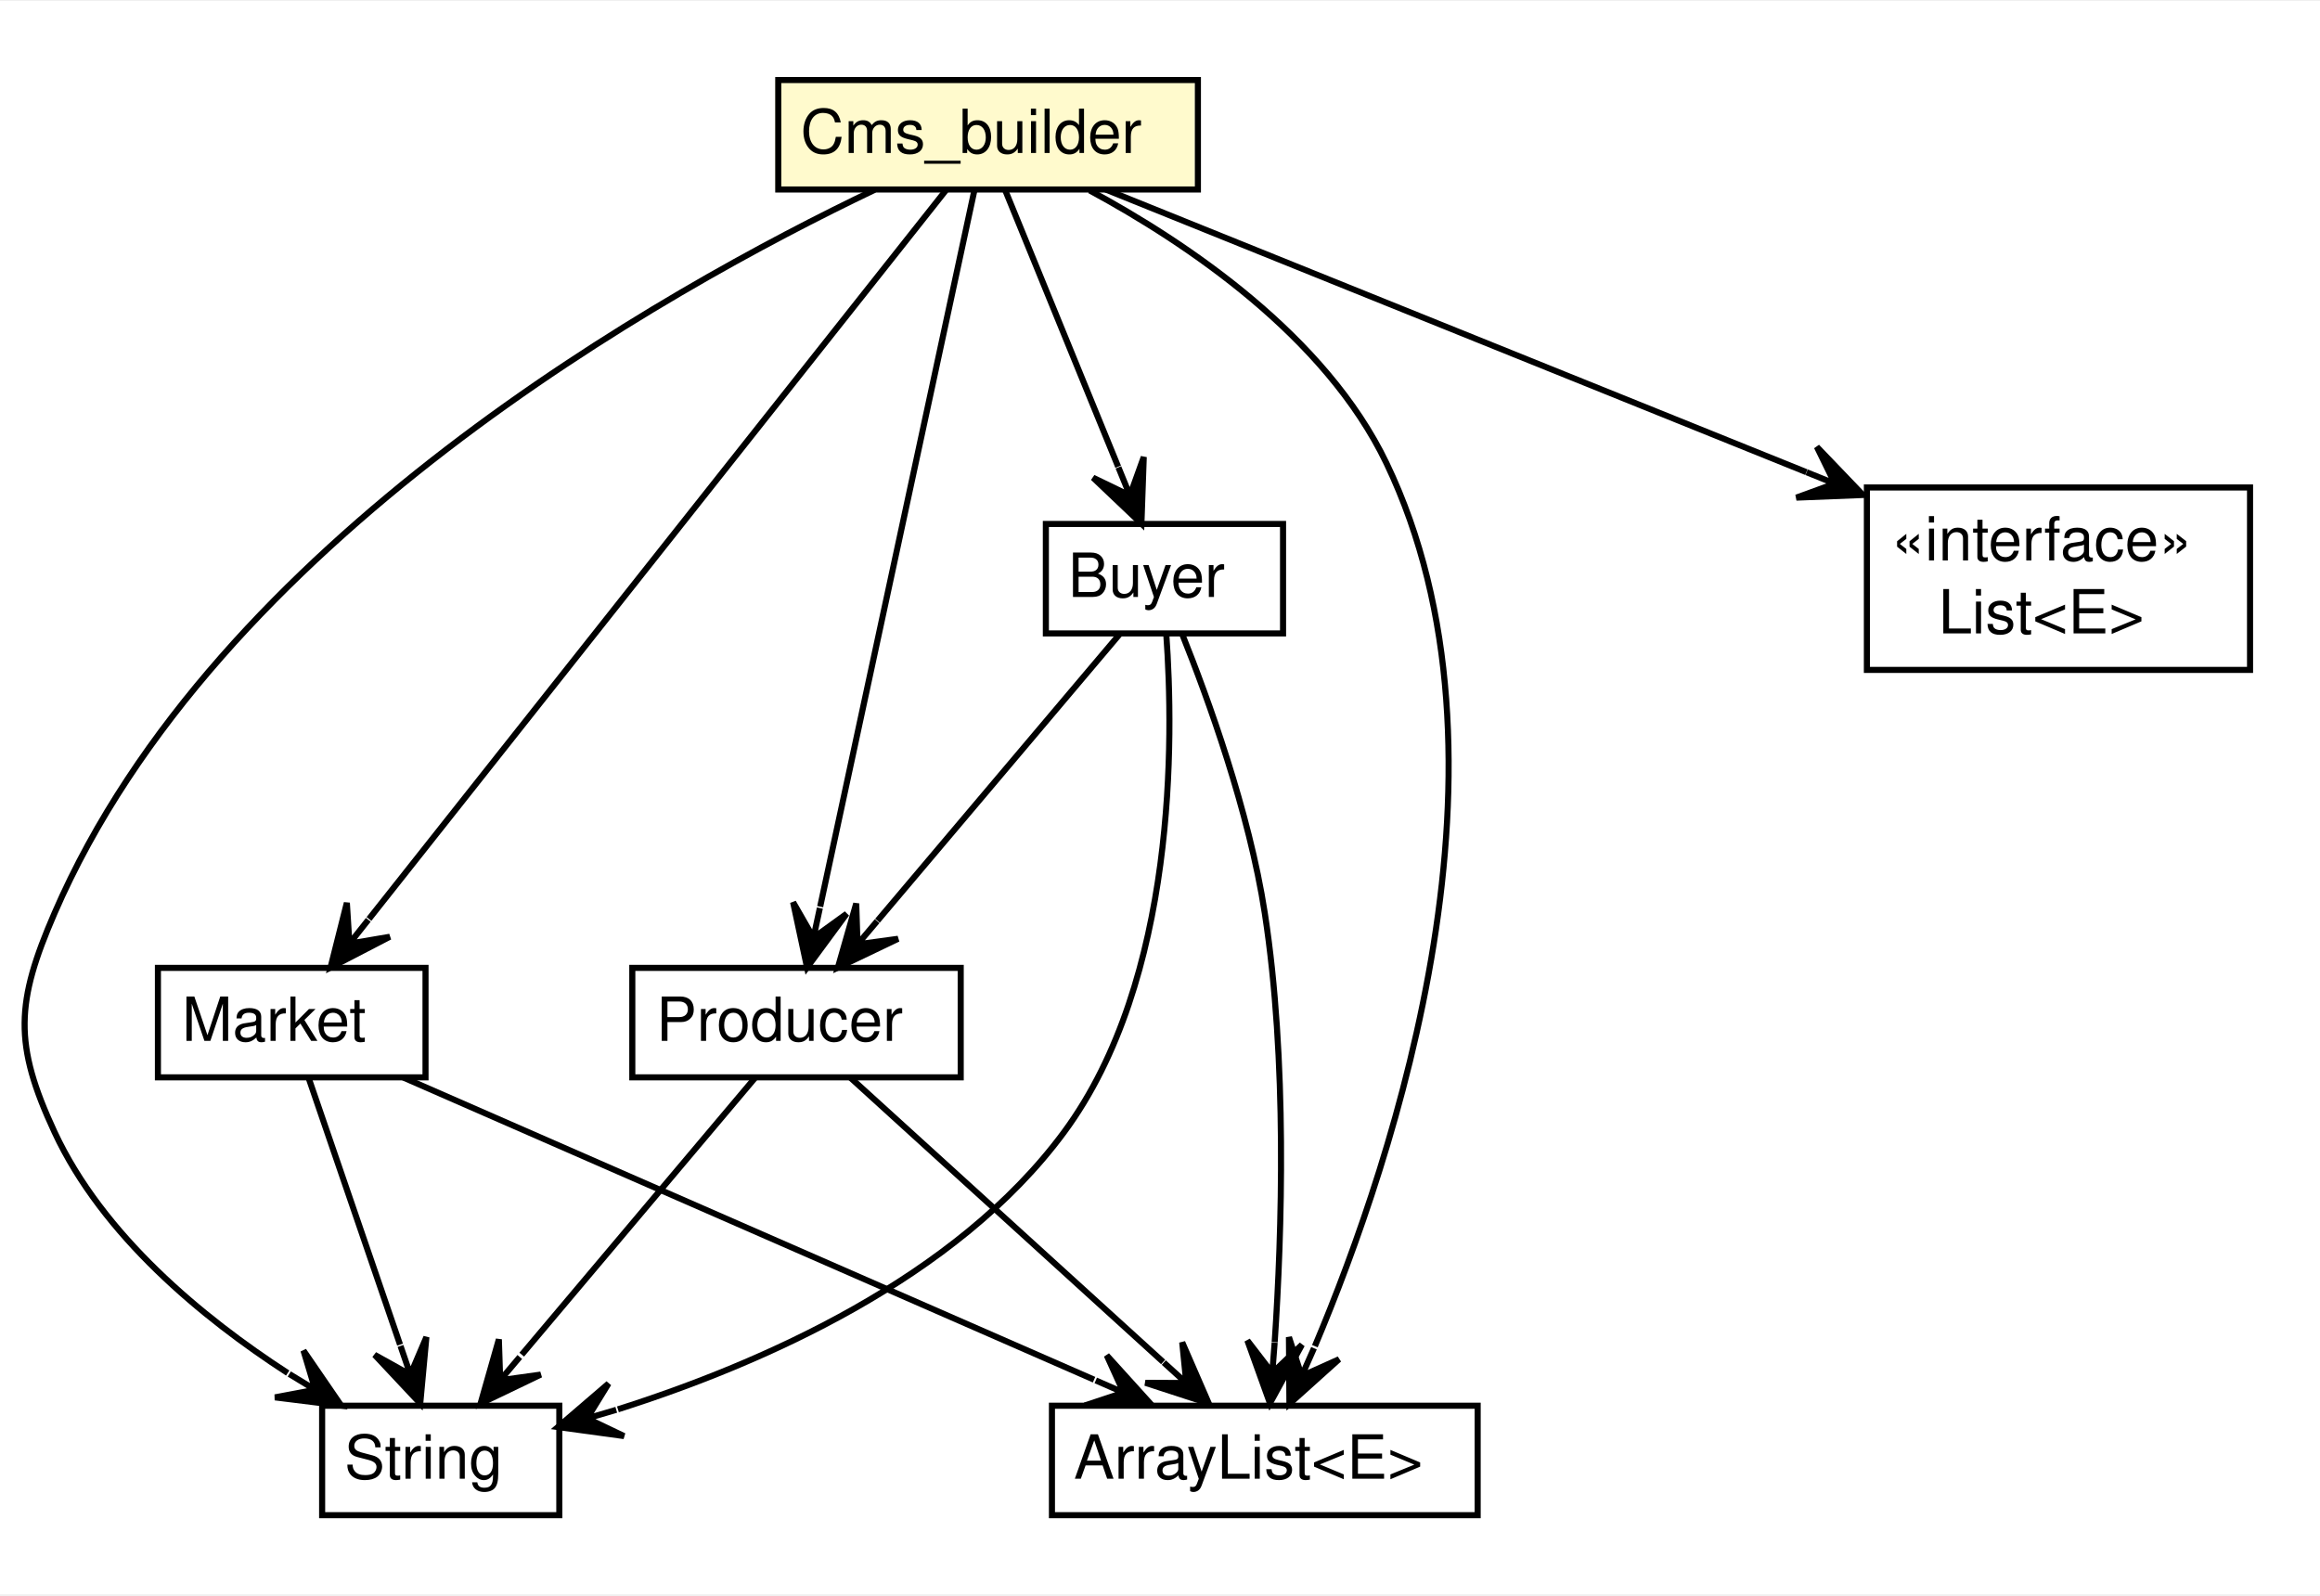
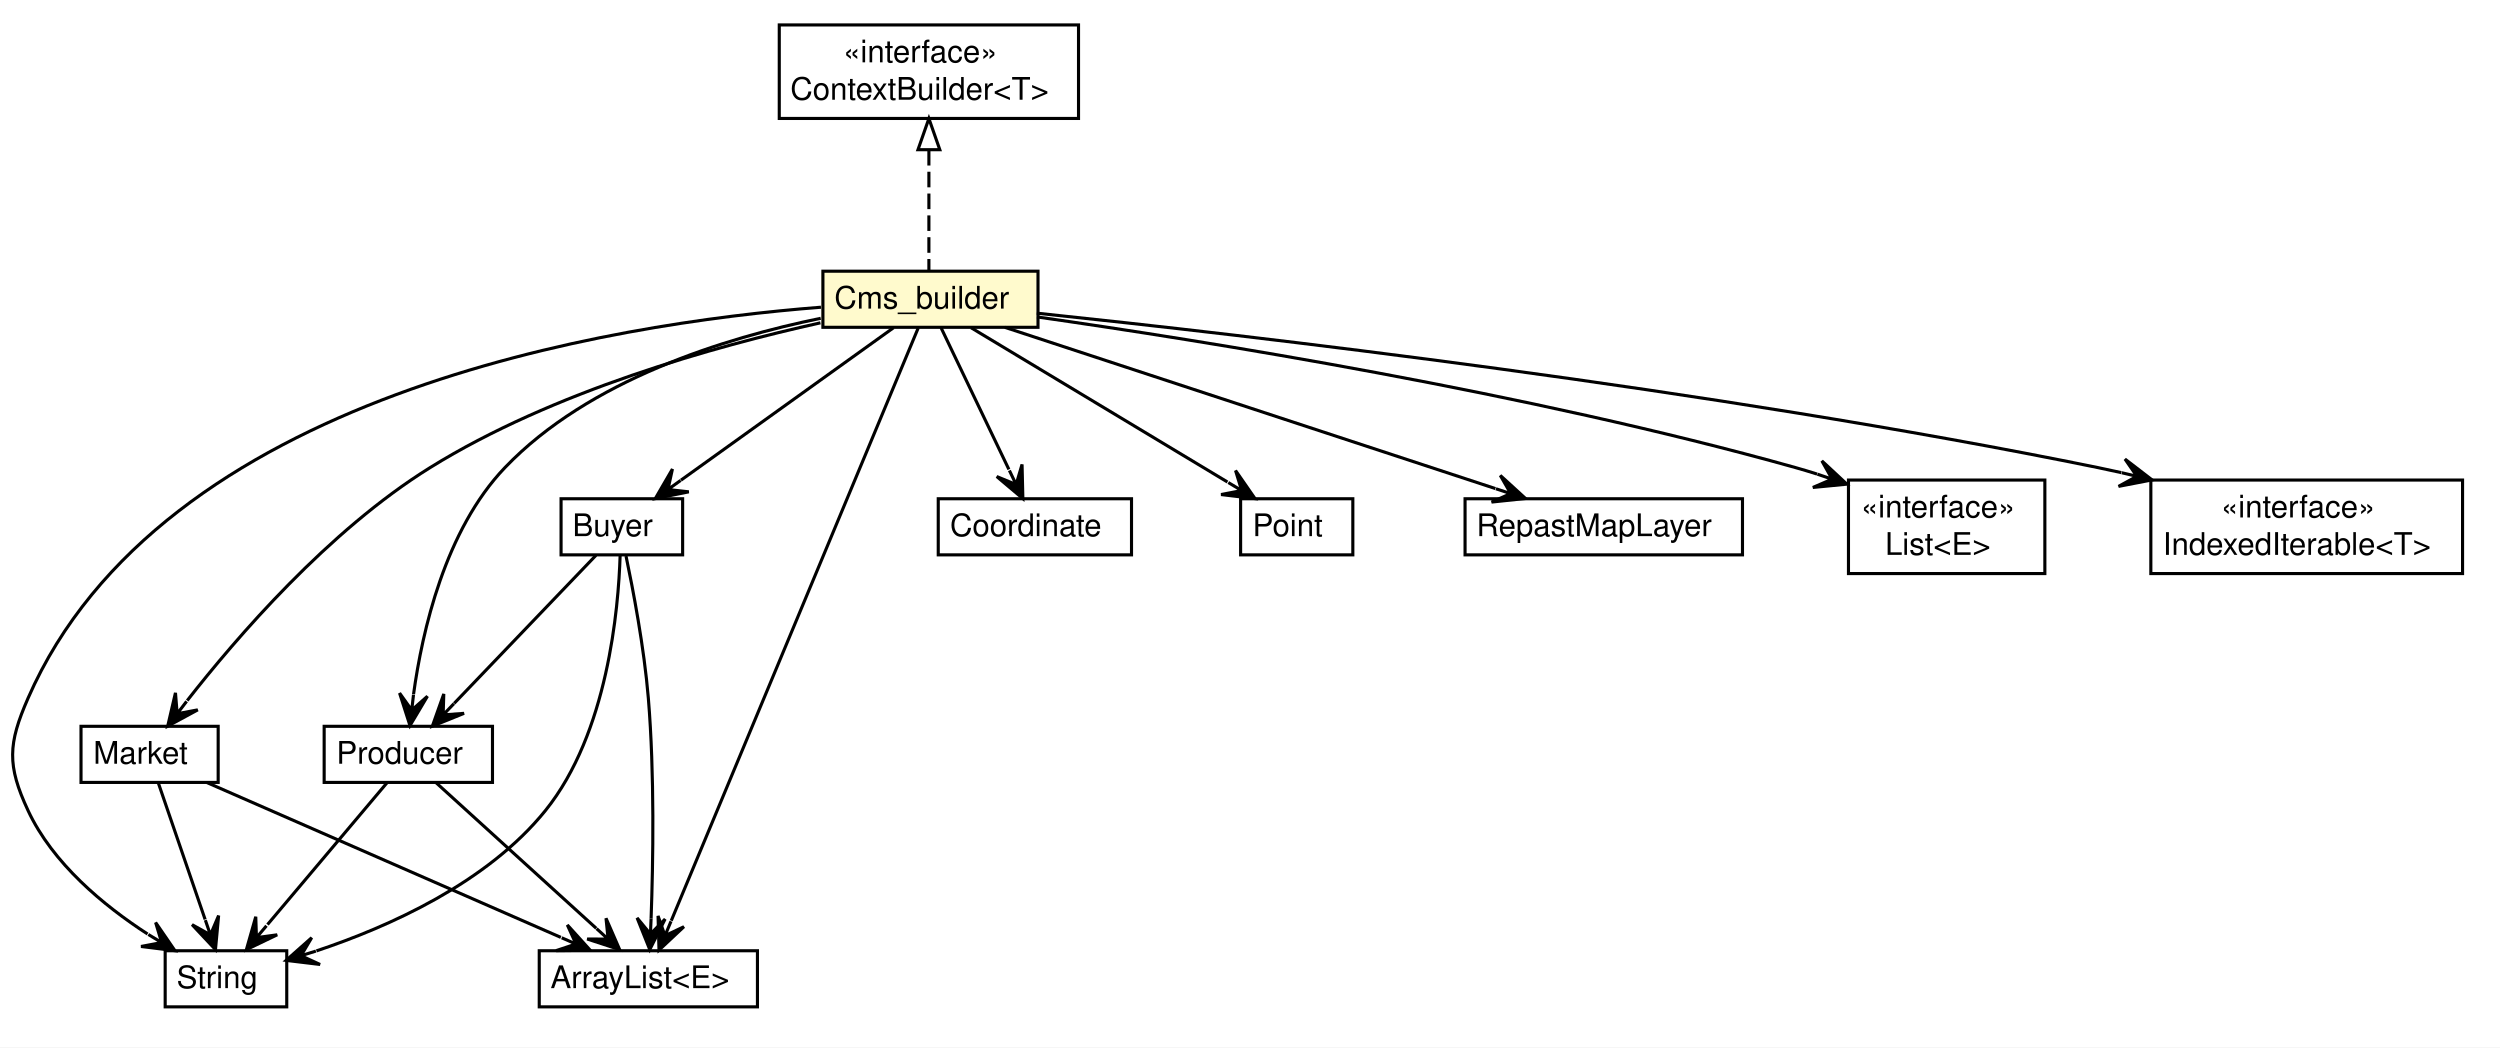
- <svg xmlns="http://www.w3.org/2000/svg" xmlns:xlink="http://www.w3.org/1999/xlink" width="381pt" height="262pt" viewBox="0.00 0.00 381.47 262.00">
-   <g id="graph0" class="graph" transform="scale(1 1) rotate(0) translate(4 258)">
-     <polygon fill="white" stroke="none" points="-4,4 -4,-258 377.467,-258 377.467,4 -4,4" />
+ <svg xmlns="http://www.w3.org/2000/svg" xmlns:xlink="http://www.w3.org/1999/xlink" width="802pt" height="336pt" viewBox="0.00 0.00 801.98 336.00">
+   <g id="graph0" class="graph" transform="scale(1 1) rotate(0) translate(4 332)">
+     <polygon fill="white" stroke="none" points="-4,4 -4,-332 797.979,-332 797.979,4 -4,4" />
    <g id="node1" class="node">
      <g id="a_node1">
        <a xlink:href="./Cms_builder.html" xlink:title="&lt;TABLE&gt;">
</a>
      </g>
      <g id="a_node1_0">
        <a xlink:href="./Cms_builder.html" xlink:title="cms.Cms_builder" target="_parent">
-           <polygon fill="lemonChiffon" stroke="none" points="123.467,-227 123.467,-245 192.467,-245 192.467,-227 123.467,-227" />
-           <polygon fill="none" stroke="black" points="123.967,-227 123.967,-245 192.967,-245 192.967,-227 123.967,-227" />
-           <text text-anchor="start" x="127.622" y="-233" font-family="Helvetica,sans-Serif" font-size="10.00"> Cms_builder </text>
+           <polygon fill="lemonChiffon" stroke="none" points="259.479,-227 259.479,-245 328.479,-245 328.479,-227 259.479,-227" />
+           <polygon fill="none" stroke="black" points="259.979,-227 259.979,-245 328.979,-245 328.979,-227 259.979,-227" />
+           <text text-anchor="start" x="263.634" y="-233" font-family="Helvetica,sans-Serif" font-size="10.00"> Cms_builder </text>
        </a>
      </g>
      <g>
        <a xlink:href="./Cms_builder.html" xlink:title="&lt;TABLE&gt;">
</a>
      </g>
    </g>
    <g id="node2" class="node">
      <g id="a_node2">
        <a xlink:href="./agents/Producer.html" xlink:title="&lt;TABLE&gt;">
</a>
      </g>
      <g id="a_node2_1">
        <a xlink:href="./agents/Producer.html" xlink:title="cms.agents.Producer" target="_parent">
-           <polygon fill="none" stroke="black" points="99.967,-81 99.967,-99 153.967,-99 153.967,-81 99.967,-81" />
-           <text text-anchor="start" x="103.901" y="-87" font-family="Helvetica,sans-Serif" font-size="10.00"> Producer </text>
+           <polygon fill="none" stroke="black" points="99.979,-81 99.979,-99 153.979,-99 153.979,-81 99.979,-81" />
+           <text text-anchor="start" x="103.912" y="-87" font-family="Helvetica,sans-Serif" font-size="10.00"> Producer </text>
        </a>
      </g>
      <g>
        <a xlink:href="./agents/Producer.html" xlink:title="&lt;TABLE&gt;">
</a>
      </g>
    </g>
-     <g id="edge1" class="edge">
-       <path fill="none" stroke="black" d="M156.212,-226.845C151.352,-204.272 137.636,-140.558 130.858,-109.071" />
-       <polygon fill="black" stroke="black" points="128.703,-99.065 135.207,-107.894 129.756,-103.953 130.808,-108.841 130.808,-108.841 130.808,-108.841 129.756,-103.953 126.409,-109.788 128.703,-99.065 128.703,-99.065" />
+     <g id="edge2" class="edge">
+       <path fill="none" stroke="black" d="M259.267,-229.887C228.703,-223.64 184.97,-210.185 157.979,-182 138.783,-161.955 131.445,-129.555 128.659,-109.308" />
+       <polygon fill="black" stroke="black" points="127.512,-99.221 133.113,-108.648 128.077,-104.189 128.642,-109.157 128.642,-109.157 128.642,-109.157 128.077,-104.189 124.171,-109.666 127.512,-99.221 127.512,-99.221" />
    </g>
    <g id="node3" class="node">
      <g id="a_node3">
        <a xlink:href="./agents/Market.html" xlink:title="&lt;TABLE&gt;">
</a>
      </g>
      <g id="a_node3_2">
        <a xlink:href="./agents/Market.html" xlink:title="cms.agents.Market" target="_parent">
-           <polygon fill="none" stroke="black" points="21.967,-81 21.967,-99 65.967,-99 65.967,-81 21.967,-81" />
-           <text text-anchor="start" x="25.908" y="-87" font-family="Helvetica,sans-Serif" font-size="10.00"> Market </text>
+           <polygon fill="none" stroke="black" points="21.979,-81 21.979,-99 65.979,-99 65.979,-81 21.979,-81" />
+           <text text-anchor="start" x="25.92" y="-87" font-family="Helvetica,sans-Serif" font-size="10.00"> Market </text>
        </a>
      </g>
      <g>
        <a xlink:href="./agents/Market.html" xlink:title="&lt;TABLE&gt;">
</a>
      </g>
    </g>
-     <g id="edge3" class="edge">
-       <path fill="none" stroke="black" d="M151.511,-226.845C133.249,-203.777 80.973,-137.744 56.671,-107.047" />
-       <polygon fill="black" stroke="black" points="50.352,-99.065 60.087,-104.113 53.456,-102.985 56.559,-106.906 56.559,-106.906 56.559,-106.906 53.456,-102.985 53.031,-109.699 50.352,-99.065 50.352,-99.065" />
+     <g id="edge4" class="edge">
+       <path fill="none" stroke="black" d="M259.181,-228.435C225.331,-220.945 173.388,-206.456 133.979,-182 101.397,-161.781 71.845,-127.47 56.043,-107.253" />
+       <polygon fill="black" stroke="black" points="49.789,-99.058 59.433,-104.277 52.823,-103.032 55.856,-107.007 55.856,-107.007 55.856,-107.007 52.823,-103.032 52.278,-109.737 49.789,-99.058 49.789,-99.058" />
    </g>
    <g id="node4" class="node">
      <g id="a_node4">
        <a xlink:href="./agents/Buyer.html" xlink:title="&lt;TABLE&gt;">
</a>
      </g>
      <g id="a_node4_3">
        <a xlink:href="./agents/Buyer.html" xlink:title="cms.agents.Buyer" target="_parent">
-           <polygon fill="none" stroke="black" points="167.967,-154 167.967,-172 206.967,-172 206.967,-154 167.967,-154" />
-           <text text-anchor="start" x="171.627" y="-160" font-family="Helvetica,sans-Serif" font-size="10.00"> Buyer </text>
+           <polygon fill="none" stroke="black" points="175.979,-154 175.979,-172 214.979,-172 214.979,-154 175.979,-154" />
+           <text text-anchor="start" x="179.639" y="-160" font-family="Helvetica,sans-Serif" font-size="10.00"> Buyer </text>
        </a>
      </g>
      <g>
        <a xlink:href="./agents/Buyer.html" xlink:title="&lt;TABLE&gt;">
</a>
      </g>
    </g>
-     <g id="edge2" class="edge">
-       <path fill="none" stroke="black" d="M161.294,-226.855C165.795,-215.835 173.942,-195.889 179.854,-181.416" />
-       <polygon fill="black" stroke="black" points="183.679,-172.05 184.064,-183.009 181.789,-176.678 179.898,-181.307 179.898,-181.307 179.898,-181.307 181.789,-176.678 175.732,-179.606 183.679,-172.05 183.679,-172.05" />
+     <g id="edge3" class="edge">
+       <path fill="none" stroke="black" d="M282.622,-226.855C265.987,-214.925 234.769,-192.537 214.433,-177.952" />
+       <polygon fill="black" stroke="black" points="206.203,-172.05 216.952,-174.221 210.266,-174.964 214.329,-177.878 214.329,-177.878 214.329,-177.878 210.266,-174.964 211.707,-181.534 206.203,-172.05 206.203,-172.05" />
+     </g>
+     <g id="node6" class="node">
+       <g id="a_node6">
+         <a xlink:href="http://docs.oracle.com/javase/7/docs/api/com/vividsolutions/jts/geom/Coordinate.html" xlink:title="&lt;TABLE&gt;">
+ </a>
+       </g>
+       <g id="a_node6_4">
+         <a xlink:href="http://docs.oracle.com/javase/7/docs/api/com/vividsolutions/jts/geom/Coordinate.html" xlink:title="com.vividsolutions.jts.geom.Coordinate" target="_parent">
+           <polygon fill="none" stroke="black" points="296.979,-154 296.979,-172 358.979,-172 358.979,-154 296.979,-154" />
+           <text text-anchor="start" x="300.74" y="-160" font-family="Helvetica,sans-Serif" font-size="10.00"> Coordinate </text>
+         </a>
+       </g>
+       <g>
+         <a xlink:href="http://docs.oracle.com/javase/7/docs/api/com/vividsolutions/jts/geom/Coordinate.html" xlink:title="&lt;TABLE&gt;">
+ </a>
+       </g>
+     </g>
+     <g id="edge5" class="edge">
+       <path fill="none" stroke="black" d="M297.879,-226.855C303.156,-215.835 312.708,-195.889 319.639,-181.416" />
+       <polygon fill="black" stroke="black" points="324.124,-172.05 323.864,-183.012 321.964,-176.559 319.805,-181.069 319.805,-181.069 319.805,-181.069 321.964,-176.559 315.746,-179.125 324.124,-172.05 324.124,-172.05" />
+     </g>
+     <g id="node7" class="node">
+       <g id="a_node7">
+         <a xlink:href="http://docs.oracle.com/javase/7/docs/api/com/vividsolutions/jts/geom/Point.html" xlink:title="&lt;TABLE&gt;">
+ </a>
+       </g>
+       <g id="a_node7_5">
+         <a xlink:href="http://docs.oracle.com/javase/7/docs/api/com/vividsolutions/jts/geom/Point.html" xlink:title="com.vividsolutions.jts.geom.Point" target="_parent">
+           <polygon fill="none" stroke="black" points="393.979,-154 393.979,-172 429.979,-172 429.979,-154 393.979,-154" />
+           <text text-anchor="start" x="397.804" y="-160" font-family="Helvetica,sans-Serif" font-size="10.00"> Point </text>
+         </a>
+       </g>
+       <g>
+         <a xlink:href="http://docs.oracle.com/javase/7/docs/api/com/vividsolutions/jts/geom/Point.html" xlink:title="&lt;TABLE&gt;">
+ </a>
+       </g>
+     </g>
+     <g id="edge6" class="edge">
+       <path fill="none" stroke="black" d="M307.515,-226.855C327.609,-214.765 365.556,-191.932 389.761,-177.368" />
+       <polygon fill="black" stroke="black" points="398.6,-172.05 392.352,-181.061 394.316,-174.627 390.032,-177.205 390.032,-177.205 390.032,-177.205 394.316,-174.627 387.712,-173.349 398.6,-172.05 398.6,-172.05" />
+     </g>
+     <g id="node8" class="node">
+       <g id="a_node8">
+         <a xlink:href="http://docs.oracle.com/javase/7/docs/api/repast/simphony/gis/display/RepastMapLayer.html" xlink:title="&lt;TABLE&gt;">
+ </a>
+       </g>
+       <g id="a_node8_6">
+         <a xlink:href="http://docs.oracle.com/javase/7/docs/api/repast/simphony/gis/display/RepastMapLayer.html" xlink:title="repast.simphony.gis.display.RepastMapLayer" target="_parent">
+           <polygon fill="none" stroke="black" points="465.979,-154 465.979,-172 554.979,-172 554.979,-154 465.979,-154" />
+           <text text-anchor="start" x="469.624" y="-160" font-family="Helvetica,sans-Serif" font-size="10.00"> RepastMapLayer </text>
+         </a>
+       </g>
+       <g>
+         <a xlink:href="http://docs.oracle.com/javase/7/docs/api/repast/simphony/gis/display/RepastMapLayer.html" xlink:title="&lt;TABLE&gt;">
+ </a>
+       </g>
+     </g>
+     <g id="edge7" class="edge">
+       <path fill="none" stroke="black" d="M318.337,-226.993C356.823,-214.343 431.823,-189.69 475.719,-175.261" />
+       <polygon fill="black" stroke="black" points="485.378,-172.086 477.284,-179.484 480.628,-173.648 475.878,-175.209 475.878,-175.209 475.878,-175.209 480.628,-173.648 474.473,-170.934 485.378,-172.086 485.378,-172.086" />
+     </g>
+     <g id="node9" class="node">
+       <g id="a_node9">
+         <a xlink:href="http://docs.oracle.com/javase/7/docs/api/java/util/List.html" xlink:title="&lt;TABLE&gt;">
+ </a>
+       </g>
+       <g id="a_node9_7">
+         <a xlink:href="http://docs.oracle.com/javase/7/docs/api/java/util/List.html" xlink:title="java.util.List" target="_parent">
+           <polygon fill="none" stroke="black" points="588.979,-148 588.979,-178 651.979,-178 651.979,-148 588.979,-148" />
+           <text text-anchor="start" x="592.962" y="-166" font-family="Helvetica,sans-Serif" font-size="10.00"> «interface» </text>
+           <text text-anchor="start" x="600.745" y="-154" font-family="Helvetica,sans-Serif" font-size="10.00"> List&lt;E&gt; </text>
+         </a>
+       </g>
+       <g>
+         <a xlink:href="http://docs.oracle.com/javase/7/docs/api/java/util/List.html" xlink:title="&lt;TABLE&gt;">
+ </a>
+       </g>
+     </g>
+     <g id="edge8" class="edge">
+       <path fill="none" stroke="black" d="M328.654,-230.331C381.694,-222.755 485.882,-206.16 571.979,-182 574.256,-181.361 576.578,-180.66 578.911,-179.918" />
+       <polygon fill="black" stroke="black" points="588.474,-176.683 580.443,-184.151 583.738,-178.285 579.001,-179.888 579.001,-179.888 579.001,-179.888 583.738,-178.285 577.559,-175.625 588.474,-176.683 588.474,-176.683" />
+     </g>
+     <g id="node10" class="node">
+       <g id="a_node10">
+         <a xlink:href="http://docs.oracle.com/javase/7/docs/api/java/lang/String.html" xlink:title="&lt;TABLE&gt;">
+ </a>
+       </g>
+       <g id="a_node10_8">
+         <a xlink:href="http://docs.oracle.com/javase/7/docs/api/java/lang/String.html" xlink:title="java.lang.String" target="_parent">
+           <polygon fill="none" stroke="black" points="48.979,-9 48.979,-27 87.979,-27 87.979,-9 48.979,-9" />
+           <text text-anchor="start" x="52.639" y="-15" font-family="Helvetica,sans-Serif" font-size="10.00"> String </text>
+         </a>
+       </g>
+       <g>
+         <a xlink:href="http://docs.oracle.com/javase/7/docs/api/java/lang/String.html" xlink:title="&lt;TABLE&gt;">
+ </a>
+       </g>
+     </g>
+     <g id="edge9" class="edge">
+       <path fill="none" stroke="black" d="M259.349,-233.443C192.319,-228.236 47.68,-205.668 4.979,-108 -1.431,-93.34 -1.774,-86.505 4.979,-72 12.896,-54.993 29.255,-41.493 43.319,-32.375" />
+       <polygon fill="black" stroke="black" points="52.117,-27.023 45.912,-36.065 47.845,-29.622 43.573,-32.22 43.573,-32.22 43.573,-32.22 47.845,-29.622 41.235,-28.375 52.117,-27.023 52.117,-27.023" />
+     </g>
+     <g id="node11" class="node">
+       <g id="a_node11">
+         <a xlink:href="http://docs.oracle.com/javase/7/docs/api/java/util/ArrayList.html" xlink:title="&lt;TABLE&gt;">
+ </a>
+       </g>
+       <g id="a_node11_9">
+         <a xlink:href="http://docs.oracle.com/javase/7/docs/api/java/util/ArrayList.html" xlink:title="java.util.ArrayList" target="_parent">
+           <polygon fill="none" stroke="black" points="168.979,-9 168.979,-27 238.979,-27 238.979,-9 168.979,-9" />
+           <text text-anchor="start" x="172.572" y="-15" font-family="Helvetica,sans-Serif" font-size="10.00"> ArrayList&lt;E&gt; </text>
+         </a>
+       </g>
+       <g>
+         <a xlink:href="http://docs.oracle.com/javase/7/docs/api/java/util/ArrayList.html" xlink:title="&lt;TABLE&gt;">
+ </a>
+       </g>
+     </g>
+     <g id="edge10" class="edge">
+       <path fill="none" stroke="black" d="M290.561,-226.796C277.39,-195.188 229.753,-80.858 211.327,-36.635" />
+       <polygon fill="black" stroke="black" points="207.4,-27.212 215.4,-34.712 209.323,-31.827 211.247,-36.443 211.247,-36.443 211.247,-36.443 209.323,-31.827 207.093,-38.173 207.4,-27.212 207.4,-27.212" />
+     </g>
+     <g id="node12" class="node">
+       <g id="a_node12">
+         <a xlink:href="http://docs.oracle.com/javase/7/docs/api/repast/simphony/util/collections/IndexedIterable.html" xlink:title="&lt;TABLE&gt;">
+ </a>
+       </g>
+       <g id="a_node12_10">
+         <a xlink:href="http://docs.oracle.com/javase/7/docs/api/repast/simphony/util/collections/IndexedIterable.html" xlink:title="repast.simphony.util.collections.IndexedIterable" target="_parent">
+           <polygon fill="none" stroke="black" points="685.979,-148 685.979,-178 785.979,-178 785.979,-148 685.979,-148" />
+           <text text-anchor="start" x="708.462" y="-166" font-family="Helvetica,sans-Serif" font-size="10.00"> «interface» </text>
+           <text text-anchor="start" x="689.836" y="-154" font-family="Helvetica,sans-Serif" font-size="10.00"> IndexedIterable&lt;T&gt; </text>
+         </a>
+       </g>
+       <g>
+         <a xlink:href="http://docs.oracle.com/javase/7/docs/api/repast/simphony/util/collections/IndexedIterable.html" xlink:title="&lt;TABLE&gt;">
+ </a>
+       </g>
+     </g>
+     <g id="edge11" class="edge">
+       <path fill="none" stroke="black" d="M328.601,-231.536C395.031,-224.575 544.806,-207.356 668.979,-182 671.457,-181.494 673.979,-180.95 676.522,-180.377" />
+       <polygon fill="black" stroke="black" points="686.38,-178.048 677.683,-184.727 681.514,-179.198 676.648,-180.348 676.648,-180.348 676.648,-180.348 681.514,-179.198 675.613,-175.968 686.38,-178.048 686.38,-178.048" />
+     </g>
+     <g id="edge12" class="edge">
+       <path fill="none" stroke="black" d="M120.211,-80.97C110.886,-69.907 93.873,-49.722 81.8,-35.398" />
+       <polygon fill="black" stroke="black" points="75.033,-27.37 84.919,-32.116 78.256,-31.193 81.478,-35.016 81.478,-35.016 81.478,-35.016 78.256,-31.193 78.037,-37.916 75.033,-27.37 75.033,-27.37" />
+     </g>
+     <g id="edge13" class="edge">
+       <path fill="none" stroke="black" d="M135.812,-80.97C148.325,-69.594 171.449,-48.572 187.263,-34.196" />
+       <polygon fill="black" stroke="black" points="194.772,-27.37 190.4,-37.426 191.072,-30.733 187.373,-34.096 187.373,-34.096 187.373,-34.096 191.072,-30.733 184.346,-30.767 194.772,-27.37 194.772,-27.37" />
+     </g>
+     <g id="edge14" class="edge">
+       <path fill="none" stroke="black" d="M46.732,-80.97C50.382,-70.325 56.928,-51.233 61.792,-37.044" />
+       <polygon fill="black" stroke="black" points="65.109,-27.37 66.123,-38.289 63.487,-32.099 61.866,-36.829 61.866,-36.829 61.866,-36.829 63.487,-32.099 57.609,-35.37 65.109,-27.37 65.109,-27.37" />
+     </g>
+     <g id="edge15" class="edge">
+       <path fill="none" stroke="black" d="M62.333,-80.97C90.154,-68.798 143.214,-45.585 175.905,-31.282" />
+       <polygon fill="black" stroke="black" points="185.346,-27.152 177.988,-35.283 180.765,-29.156 176.184,-31.16 176.184,-31.16 176.184,-31.16 180.765,-29.156 174.381,-27.037 185.346,-27.152 185.346,-27.152" />
+     </g>
+     <g id="edge18" class="edge">
+       <path fill="none" stroke="black" d="M187.178,-153.855C176.111,-142.3 155.646,-120.932 141.678,-106.348" />
+       <polygon fill="black" stroke="black" points="134.688,-99.05 144.855,-103.159 138.147,-102.661 141.605,-106.272 141.605,-106.272 141.605,-106.272 138.147,-102.661 138.355,-109.384 134.688,-99.05 134.688,-99.05" />
+     </g>
+     <g id="edge16" class="edge">
+       <path fill="none" stroke="black" d="M194.926,-153.816C194.402,-136.732 190.963,-96.809 170.979,-72 152.297,-48.807 120.763,-34.712 97.497,-26.95" />
+       <polygon fill="black" stroke="black" points="87.78,-23.911 98.667,-22.601 92.552,-25.404 97.324,-26.896 97.324,-26.896 97.324,-26.896 92.552,-25.404 95.981,-31.191 87.78,-23.911 87.78,-23.911" />
+     </g>
+     <g id="edge17" class="edge">
+       <path fill="none" stroke="black" d="M196.814,-153.636C199.031,-143.068 202.63,-124.292 203.979,-108 205.996,-83.632 205.519,-55.381 204.861,-37.36" />
+       <polygon fill="black" stroke="black" points="204.438,-27.363 209.357,-37.163 204.649,-32.358 204.861,-37.354 204.861,-37.354 204.861,-37.354 204.649,-32.358 200.365,-37.544 204.438,-27.363 204.438,-27.363" />
    </g>
    <g id="node5" class="node">
      <g id="a_node5">
-         <a xlink:href="http://docs.oracle.com/javase/7/docs/api/java/util/List.html" xlink:title="&lt;TABLE&gt;">
- </a>
-       </g>
-       <g id="a_node5_4">
-         <a xlink:href="http://docs.oracle.com/javase/7/docs/api/java/util/List.html" xlink:title="java.util.List" target="_parent">
-           <polygon fill="none" stroke="black" points="302.967,-148 302.967,-178 365.967,-178 365.967,-148 302.967,-148" />
-           <text text-anchor="start" x="306.95" y="-166" font-family="Helvetica,sans-Serif" font-size="10.00"> «interface» </text>
-           <text text-anchor="start" x="314.733" y="-154" font-family="Helvetica,sans-Serif" font-size="10.00"> List&lt;E&gt; </text>
-         </a>
-       </g>
-       <g>
-         <a xlink:href="http://docs.oracle.com/javase/7/docs/api/java/util/List.html" xlink:title="&lt;TABLE&gt;">
- </a>
-       </g>
-     </g>
-     <g id="edge4" class="edge">
-       <path fill="none" stroke="black" d="M177.815,-226.993C205.625,-215.774 256.836,-195.116 293.016,-180.52" />
-       <polygon fill="black" stroke="black" points="302.328,-176.764 294.738,-184.678 297.691,-178.634 293.054,-180.505 293.054,-180.505 293.054,-180.505 297.691,-178.634 291.371,-176.331 302.328,-176.764 302.328,-176.764" />
-     </g>
-     <g id="node6" class="node">
-       <g id="a_node6">
-         <a xlink:href="http://docs.oracle.com/javase/7/docs/api/java/lang/String.html" xlink:title="&lt;TABLE&gt;">
- </a>
-       </g>
-       <g id="a_node6_5">
-         <a xlink:href="http://docs.oracle.com/javase/7/docs/api/java/lang/String.html" xlink:title="java.lang.String" target="_parent">
-           <polygon fill="none" stroke="black" points="48.967,-9 48.967,-27 87.967,-27 87.967,-9 48.967,-9" />
-           <text text-anchor="start" x="52.627" y="-15" font-family="Helvetica,sans-Serif" font-size="10.00"> String </text>
-         </a>
-       </g>
-       <g>
-         <a xlink:href="http://docs.oracle.com/javase/7/docs/api/java/lang/String.html" xlink:title="&lt;TABLE&gt;">
- </a>
-       </g>
-     </g>
-     <g id="edge5" class="edge">
-       <path fill="none" stroke="black" d="M139.812,-226.946C105.352,-210.484 31.534,-169.288 4.967,-108 -1.396,-93.32 -1.785,-86.505 4.967,-72 12.885,-54.993 29.244,-41.493 43.307,-32.375" />
-       <polygon fill="black" stroke="black" points="52.105,-27.023 45.901,-36.065 47.834,-29.622 43.562,-32.22 43.562,-32.22 43.562,-32.22 47.834,-29.622 41.223,-28.375 52.105,-27.023 52.105,-27.023" />
-     </g>
-     <g id="node7" class="node">
-       <g id="a_node7">
-         <a xlink:href="http://docs.oracle.com/javase/7/docs/api/java/util/ArrayList.html" xlink:title="&lt;TABLE&gt;">
- </a>
-       </g>
-       <g id="a_node7_6">
-         <a xlink:href="http://docs.oracle.com/javase/7/docs/api/java/util/ArrayList.html" xlink:title="java.util.ArrayList" target="_parent">
-           <polygon fill="none" stroke="black" points="168.967,-9 168.967,-27 238.967,-27 238.967,-9 168.967,-9" />
-           <text text-anchor="start" x="172.561" y="-15" font-family="Helvetica,sans-Serif" font-size="10.00"> ArrayList&lt;E&gt; </text>
-         </a>
-       </g>
-       <g>
-         <a xlink:href="http://docs.oracle.com/javase/7/docs/api/java/util/ArrayList.html" xlink:title="&lt;TABLE&gt;">
- </a>
-       </g>
-     </g>
-     <g id="edge6" class="edge">
-       <path fill="none" stroke="black" d="M175.165,-226.85C191.14,-218.218 213.928,-202.937 223.967,-182 247.234,-133.477 225.32,-67.899 212.2,-36.792" />
-       <polygon fill="black" stroke="black" points="208.015,-27.311 216.17,-34.642 210.034,-31.885 212.054,-36.459 212.054,-36.459 212.054,-36.459 210.034,-31.885 207.937,-38.276 208.015,-27.311 208.015,-27.311" />
-     </g>
-     <g id="edge7" class="edge">
-       <path fill="none" stroke="black" d="M120.199,-80.97C110.875,-69.907 93.862,-49.722 81.788,-35.398" />
-       <polygon fill="black" stroke="black" points="75.022,-27.37 84.907,-32.116 78.244,-31.193 81.466,-35.016 81.466,-35.016 81.466,-35.016 78.244,-31.193 78.026,-37.916 75.022,-27.37 75.022,-27.37" />
-     </g>
-     <g id="edge8" class="edge">
-       <path fill="none" stroke="black" d="M135.8,-80.97C148.314,-69.594 171.438,-48.572 187.252,-34.196" />
-       <polygon fill="black" stroke="black" points="194.76,-27.37 190.388,-37.426 191.061,-30.733 187.361,-34.096 187.361,-34.096 187.361,-34.096 191.061,-30.733 184.334,-30.767 194.76,-27.37 194.76,-27.37" />
-     </g>
-     <g id="edge9" class="edge">
-       <path fill="none" stroke="black" d="M46.72,-80.97C50.37,-70.325 56.916,-51.233 61.781,-37.044" />
-       <polygon fill="black" stroke="black" points="65.098,-27.37 66.111,-38.289 63.476,-32.099 61.854,-36.829 61.854,-36.829 61.854,-36.829 63.476,-32.099 57.597,-35.37 65.098,-27.37 65.098,-27.37" />
-     </g>
-     <g id="edge10" class="edge">
-       <path fill="none" stroke="black" d="M62.321,-80.97C90.142,-68.798 143.202,-45.585 175.893,-31.282" />
-       <polygon fill="black" stroke="black" points="185.334,-27.152 177.977,-35.283 180.754,-29.156 176.173,-31.16 176.173,-31.16 176.173,-31.16 180.754,-29.156 174.369,-27.037 185.334,-27.152 185.334,-27.152" />
-     </g>
-     <g id="edge13" class="edge">
-       <path fill="none" stroke="black" d="M180.084,-153.855C170.409,-142.407 152.595,-121.327 140.281,-106.755" />
-       <polygon fill="black" stroke="black" points="133.77,-99.05 143.661,-103.783 136.997,-102.869 140.224,-106.688 140.224,-106.688 140.224,-106.688 136.997,-102.869 136.787,-109.592 133.77,-99.05 133.77,-99.05" />
-     </g>
-     <g id="edge11" class="edge">
-       <path fill="none" stroke="black" d="M187.768,-153.871C188.999,-136.891 189.531,-97.156 170.967,-72 153.18,-47.897 121.22,-33.899 97.603,-26.407" />
-       <polygon fill="black" stroke="black" points="87.739,-23.497 98.603,-22.011 92.534,-24.912 97.33,-26.327 97.33,-26.327 97.33,-26.327 92.534,-24.912 96.057,-30.643 87.739,-23.497 87.739,-23.497" />
-     </g>
-     <g id="edge12" class="edge">
-       <path fill="none" stroke="black" d="M190.428,-153.77C194.608,-143.342 201.399,-124.709 203.967,-108 207.682,-83.832 206.804,-55.534 205.592,-37.448" />
-       <polygon fill="black" stroke="black" points="204.812,-27.408 210.073,-37.03 205.199,-32.393 205.587,-37.378 205.587,-37.378 205.587,-37.378 205.199,-32.393 201.1,-37.727 204.812,-27.408 204.812,-27.408" />
+         <a xlink:href="http://docs.oracle.com/javase/7/docs/api/repast/simphony/dataLoader/ContextBuilder.html" xlink:title="&lt;TABLE&gt;">
+ </a>
+       </g>
+       <g id="a_node5_11">
+         <a xlink:href="http://docs.oracle.com/javase/7/docs/api/repast/simphony/dataLoader/ContextBuilder.html" xlink:title="repast.simphony.dataLoader.ContextBuilder" target="_parent">
+           <polygon fill="none" stroke="black" points="245.979,-294 245.979,-324 341.979,-324 341.979,-294 245.979,-294" />
+           <text text-anchor="start" x="266.462" y="-312" font-family="Helvetica,sans-Serif" font-size="10.00"> «interface» </text>
+           <text text-anchor="start" x="249.511" y="-300" font-family="Helvetica,sans-Serif" font-size="10.00"> ContextBuilder&lt;T&gt; </text>
+         </a>
+       </g>
+       <g>
+         <a xlink:href="http://docs.oracle.com/javase/7/docs/api/repast/simphony/dataLoader/ContextBuilder.html" xlink:title="&lt;TABLE&gt;">
+ </a>
+       </g>
+     </g>
+     <g id="edge1" class="edge">
+       <path fill="none" stroke="black" stroke-dasharray="5,2" d="M293.979,-283.906C293.979,-270.494 293.979,-254.651 293.979,-245.236" />
+       <polygon fill="none" stroke="black" points="290.479,-283.973 293.979,-293.973 297.479,-283.973 290.479,-283.973" />
    </g>
  </g>
</svg>
